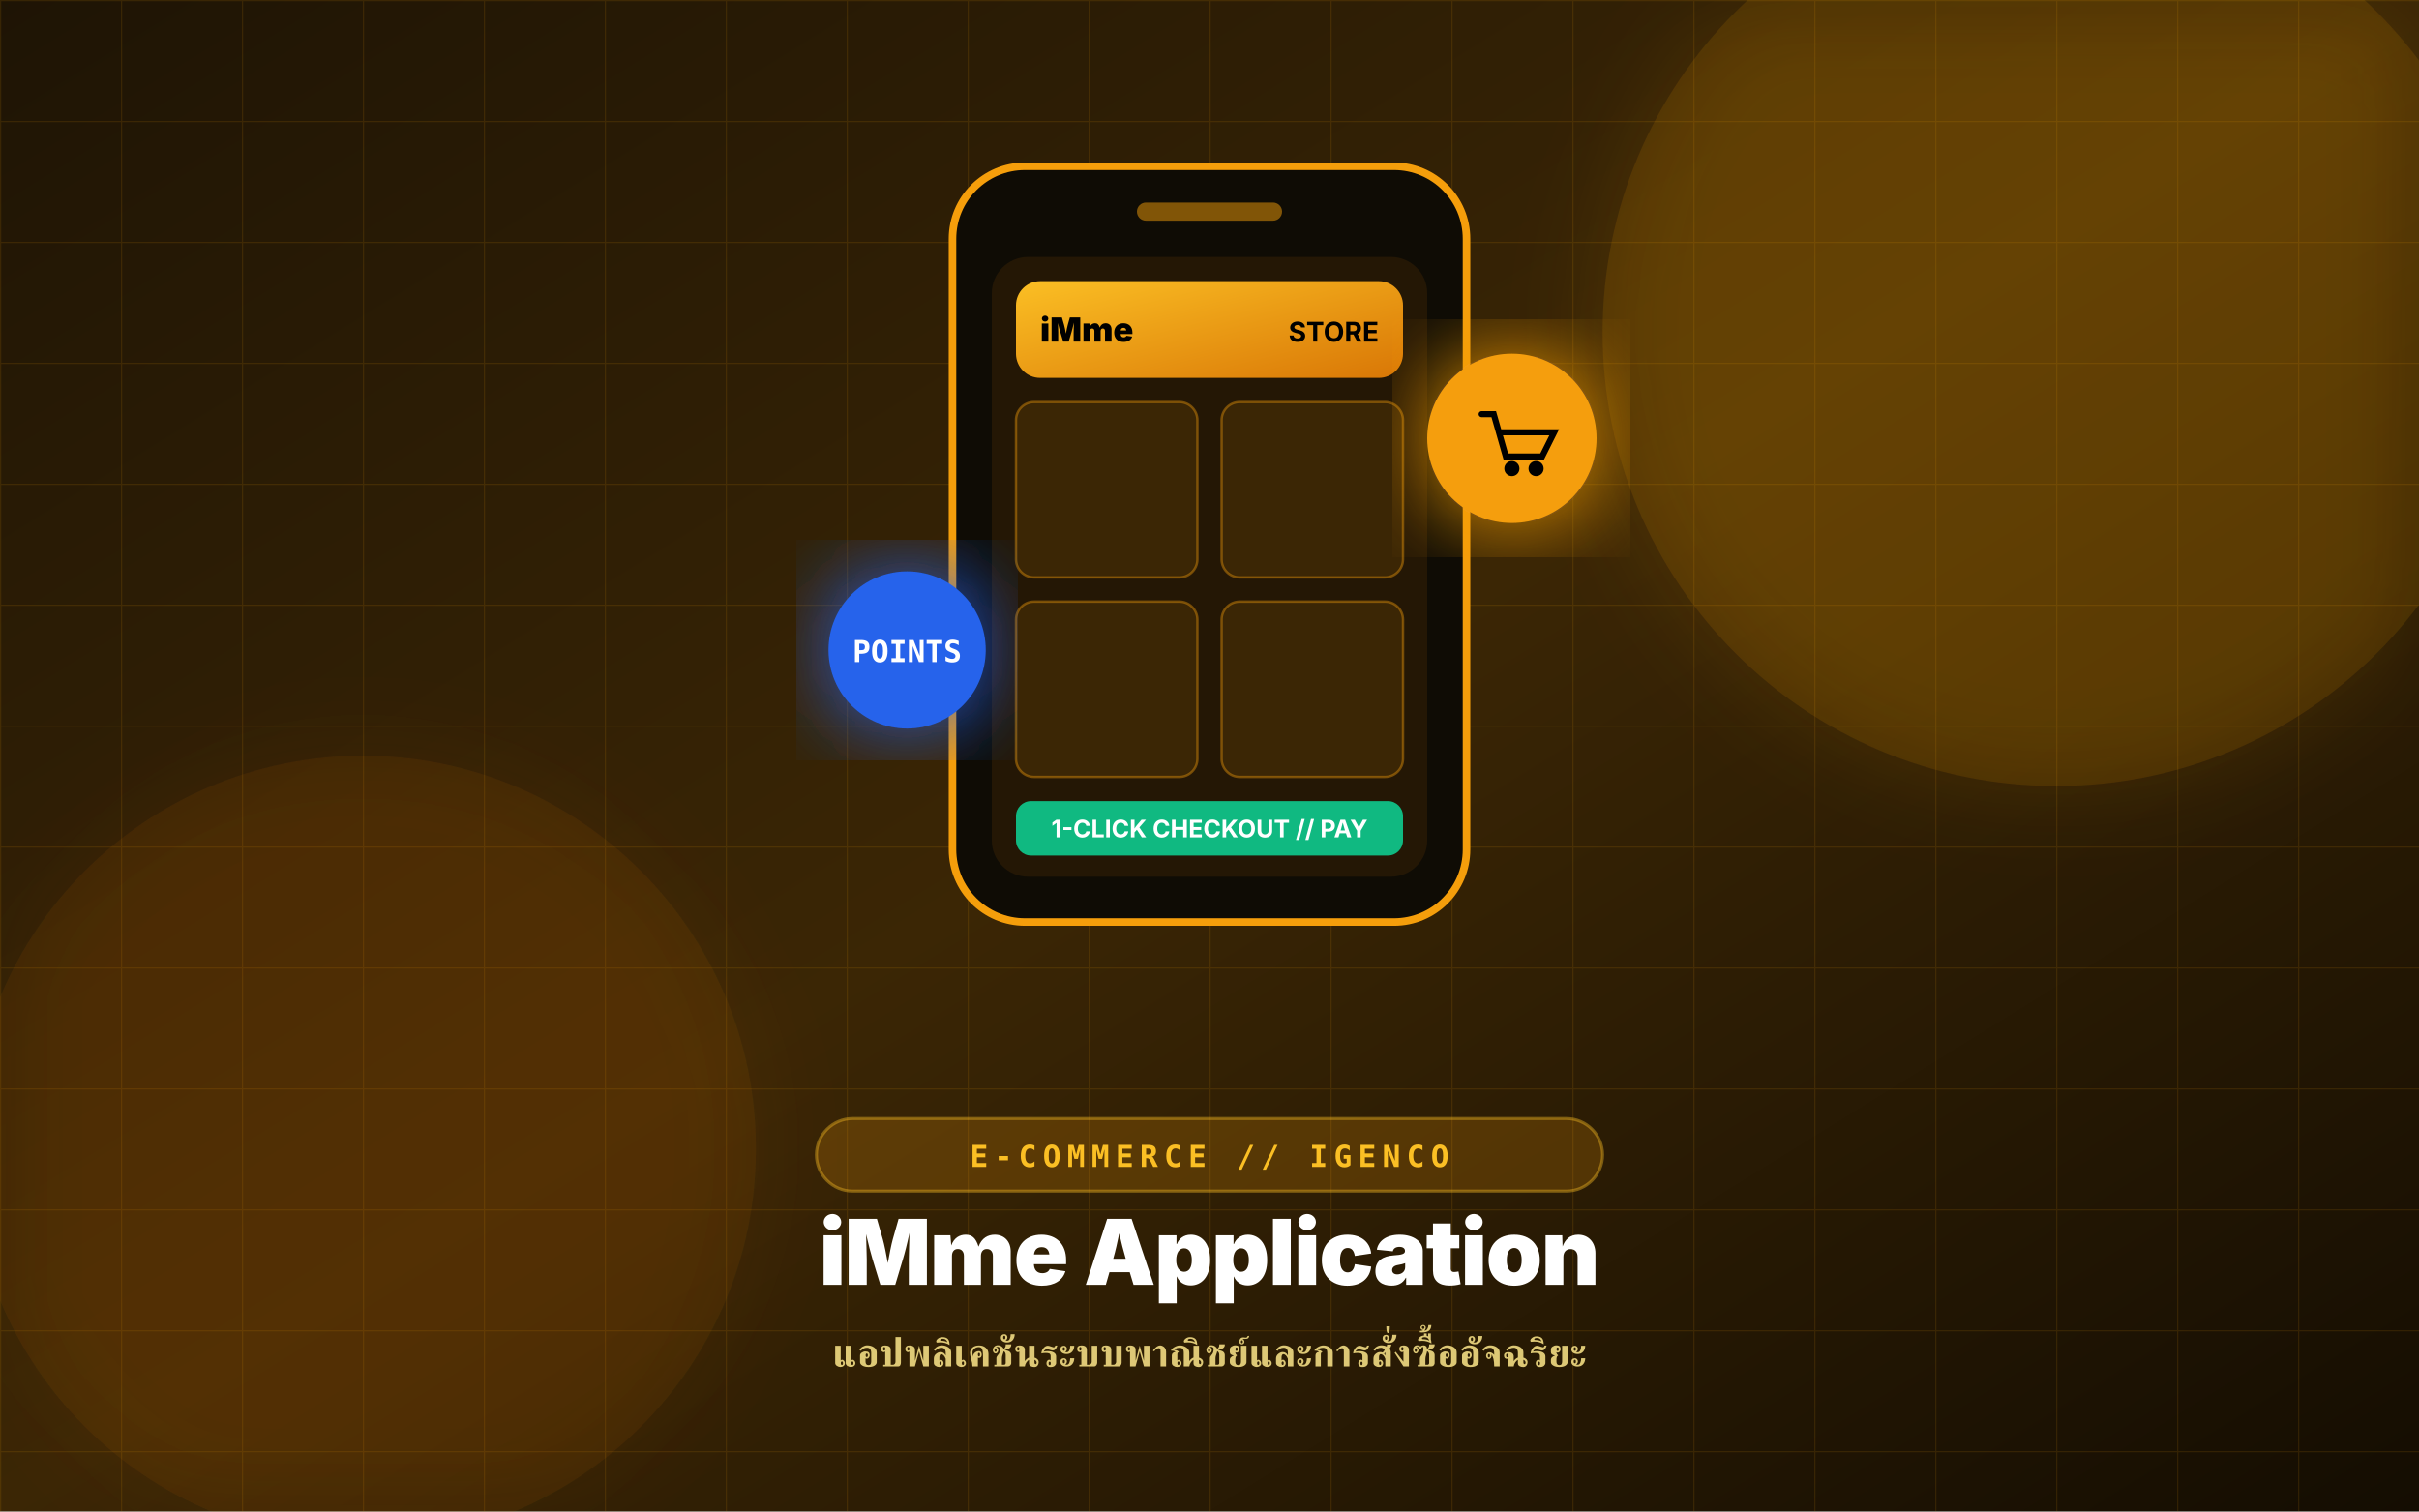
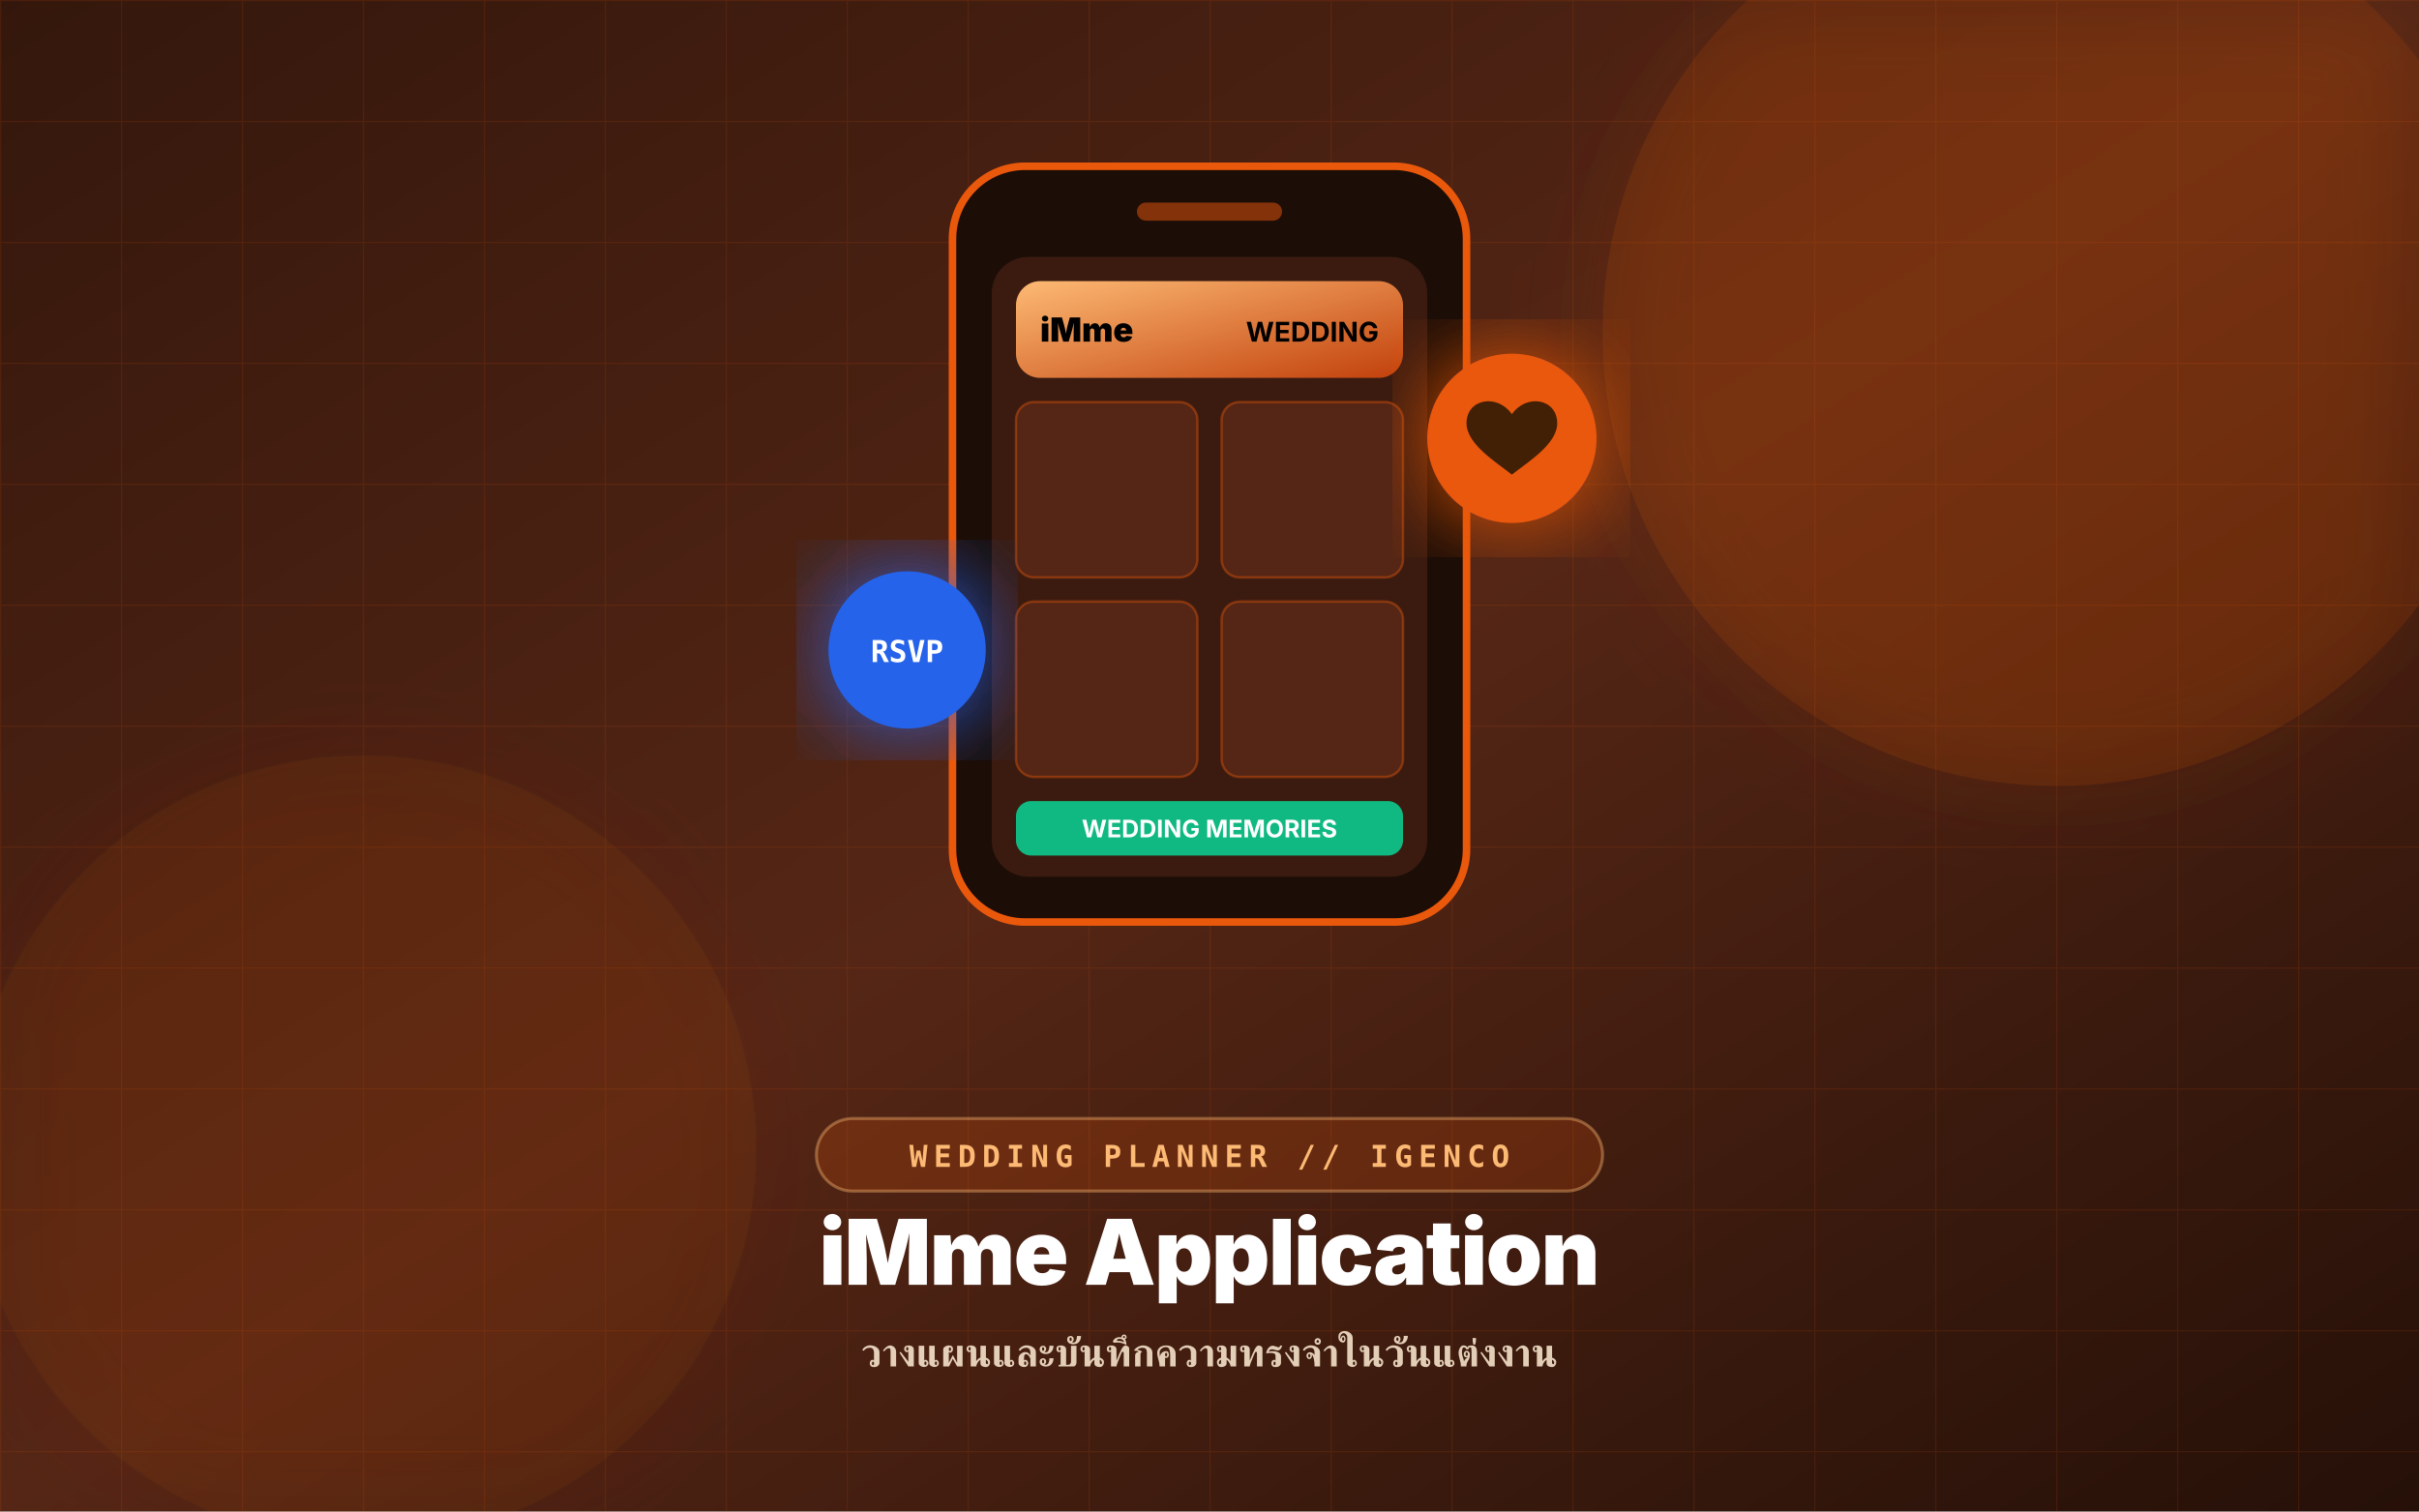
<svg xmlns="http://www.w3.org/2000/svg" width="800" height="500" viewBox="0 0 800 500">
  <defs>
    <linearGradient id="bgGradAmber" x1="0%" y1="0%" x2="100%" y2="100%">
-       <stop offset="0%" stop-color="#1E1405" />
-       <stop offset="50%" stop-color="#3B2605" />
-       <stop offset="100%" stop-color="#140D02" />
+       <stop offset="0%" stop-color="#34170C" />
+       <stop offset="50%" stop-color="#552615" />
+       <stop offset="100%" stop-color="#251008" />
    </linearGradient>
    <linearGradient id="amberGrad" x1="0%" y1="0%" x2="100%" y2="100%">
-       <stop offset="0%" stop-color="#FBBF24" />
-       <stop offset="100%" stop-color="#D97706" />
+       <stop offset="0%" stop-color="#FDBA74" />
+       <stop offset="100%" stop-color="#C2410C" />
    </linearGradient>
    <pattern id="gridAmber" width="40" height="40" patternUnits="userSpaceOnUse">
-       <path d="M 40 0 L 0 0 0 40" fill="none" stroke="#F59E0B" stroke-width="0.8" stroke-opacity="0.12" />
+       <path d="M 40 0 L 0 0 0 40" fill="none" stroke="#EA580C" stroke-width="0.8" stroke-opacity="0.12" />
    </pattern>
    <filter id="glowAmber" x="-20%" y="-20%" width="140%" height="140%">
      <feGaussianBlur stdDeviation="16" result="blur" />
      <feComposite in="SourceGraphic" in2="blur" operator="over" />
    </filter>
  </defs>
  <rect width="800" height="500" fill="url(#bgGradAmber)" />
  <rect width="800" height="500" fill="url(#gridAmber)" />
-   <circle cx="680" cy="110" r="150" fill="#F59E0B" fill-opacity="0.12" filter="url(#glowAmber)" />
-   <circle cx="120" cy="380" r="130" fill="#D97706" fill-opacity="0.08" filter="url(#glowAmber)" />
+   <circle cx="680" cy="110" r="150" fill="#EA580C" fill-opacity="0.12" filter="url(#glowAmber)" />
+   <circle cx="120" cy="380" r="130" fill="#C2410C" fill-opacity="0.08" filter="url(#glowAmber)" />
  <g transform="translate(400, 185)">
-     <rect x="-85" y="-130" width="170" height="250" rx="24" fill="#0F0C05" stroke="#F59E0B" stroke-width="2.5" />
-     <rect x="-24" y="-118" width="48" height="6" rx="3" fill="#F59E0B" fill-opacity="0.5" />
-     <rect x="-72" y="-100" width="144" height="205" rx="12" fill="#241705" />
+     <rect x="-85" y="-130" width="170" height="250" rx="24" fill="#1C0D07" stroke="#EA580C" stroke-width="2.5" />
+     <rect x="-24" y="-118" width="48" height="6" rx="3" fill="#EA580C" fill-opacity="0.5" />
+     <rect x="-72" y="-100" width="144" height="205" rx="12" fill="#3B1B10" />
    <rect x="-64" y="-92" width="128" height="32" rx="8" fill="url(#amberGrad)" />
    <text x="-56" y="-72" font-family="'Inter', sans-serif" font-size="11" font-weight="900" fill="#000000">iMme</text>
-     <text x="56" y="-72" font-family="'Inter', sans-serif" font-size="9" font-weight="bold" fill="#000000" text-anchor="end">STORE</text>
-     <rect x="-64" y="-52" width="60" height="58" rx="6" fill="#3B2605" stroke="#F59E0B" stroke-width="0.8" stroke-opacity="0.4" />
-     <rect x="4" y="-52" width="60" height="58" rx="6" fill="#3B2605" stroke="#F59E0B" stroke-width="0.8" stroke-opacity="0.4" />
-     <rect x="-64" y="14" width="60" height="58" rx="6" fill="#3B2605" stroke="#F59E0B" stroke-width="0.8" stroke-opacity="0.4" />
-     <rect x="4" y="14" width="60" height="58" rx="6" fill="#3B2605" stroke="#F59E0B" stroke-width="0.8" stroke-opacity="0.4" />
+     <text x="56" y="-72" font-family="'Inter', sans-serif" font-size="9" font-weight="bold" fill="#000000" text-anchor="end">WEDDING</text>
+     <rect x="-64" y="-52" width="60" height="58" rx="6" fill="#552615" stroke="#EA580C" stroke-width="0.8" stroke-opacity="0.4" />
+     <rect x="4" y="-52" width="60" height="58" rx="6" fill="#552615" stroke="#EA580C" stroke-width="0.8" stroke-opacity="0.4" />
+     <rect x="-64" y="14" width="60" height="58" rx="6" fill="#552615" stroke="#EA580C" stroke-width="0.8" stroke-opacity="0.4" />
+     <rect x="4" y="14" width="60" height="58" rx="6" fill="#552615" stroke="#EA580C" stroke-width="0.8" stroke-opacity="0.4" />
    <rect x="-64" y="80" width="128" height="18" rx="5" fill="#10B981" />
-     <text x="0" y="92" font-family="'Inter', sans-serif" font-size="8" font-weight="bold" fill="#FFFFFF" text-anchor="middle">1-CLICK CHECKOUT // PAY</text>
+     <text x="0" y="92" font-family="'Inter', sans-serif" font-size="8" font-weight="bold" fill="#FFFFFF" text-anchor="middle">WEDDING MEMORIES</text>
    <g transform="translate(100, -40)">
-       <circle cx="0" cy="0" r="28" fill="#F59E0B" filter="url(#glowAmber)" />
-       <path d="M -10 -8 L -6 -8 L -2 6 L 10 6 L 14 -2 L -4 -2" stroke="#000000" stroke-width="2" fill="none" stroke-linecap="round" />
-       <circle cx="0" cy="10" r="2.5" fill="#000000" />
-       <circle cx="8" cy="10" r="2.5" fill="#000000" />
+       <circle cx="0" cy="0" r="28" fill="#EA580C" filter="url(#glowAmber)" />
+       <path d="M 0 12 C -5 8 -15 2 -15 -5 C -15 -13 -5 -15 0 -8 C 5 -15 15 -13 15 -5 C 15 2 5 8 0 12 Z" fill="#422006" />
    </g>
    <g transform="translate(-100, 30)">
      <circle cx="0" cy="0" r="26" fill="#2563EB" filter="url(#glowAmber)" />
-       <text x="0" y="4" font-family="'JetBrains Mono', monospace" font-size="10" font-weight="bold" fill="#FFFFFF" text-anchor="middle">POINTS</text>
+       <text x="0" y="4" font-family="'JetBrains Mono', monospace" font-size="10" font-weight="bold" fill="#FFFFFF" text-anchor="middle">RSVP</text>
    </g>
  </g>
  <g transform="translate(400, 400)" text-anchor="middle">
-     <rect x="-130" y="-30" width="260" height="24" rx="12" fill="#F59E0B" fill-opacity="0.2" stroke="#FBBF24" stroke-width="1" stroke-opacity="0.4" />
-     <text x="0" y="-14" font-family="'JetBrains Mono', monospace" font-size="10" font-weight="bold" fill="#FBBF24" letter-spacing="2">E-COMMERCE // IGENCO</text>
+     <rect x="-130" y="-30" width="260" height="24" rx="12" fill="#EA580C" fill-opacity="0.2" stroke="#FDBA74" stroke-width="1" stroke-opacity="0.4" />
+     <text x="0" y="-14" font-family="'JetBrains Mono', monospace" font-size="10" font-weight="bold" fill="#FDBA74" letter-spacing="2">WEDDING PLANNER // IGENCO</text>
    <text x="0" y="25" font-family="'Inter', sans-serif" font-size="30" font-weight="900" fill="#FFFFFF" letter-spacing="-0.5">iMme Application</text>
-     <text x="0" y="52" font-family="'Inter', sans-serif" font-size="13" font-weight="600" fill="#FDE68A" fill-opacity="0.85">แอปพลิเคชันระบบพาณิชย์และการสั่งซื้ออัจฉริยะ</text>
+     <text x="0" y="52" font-family="'Inter', sans-serif" font-size="13" font-weight="600" fill="#FFEDD5" fill-opacity="0.85">วางแผนและบันทึกความทรงจำในวันแต่งงาน</text>
  </g>
</svg>
